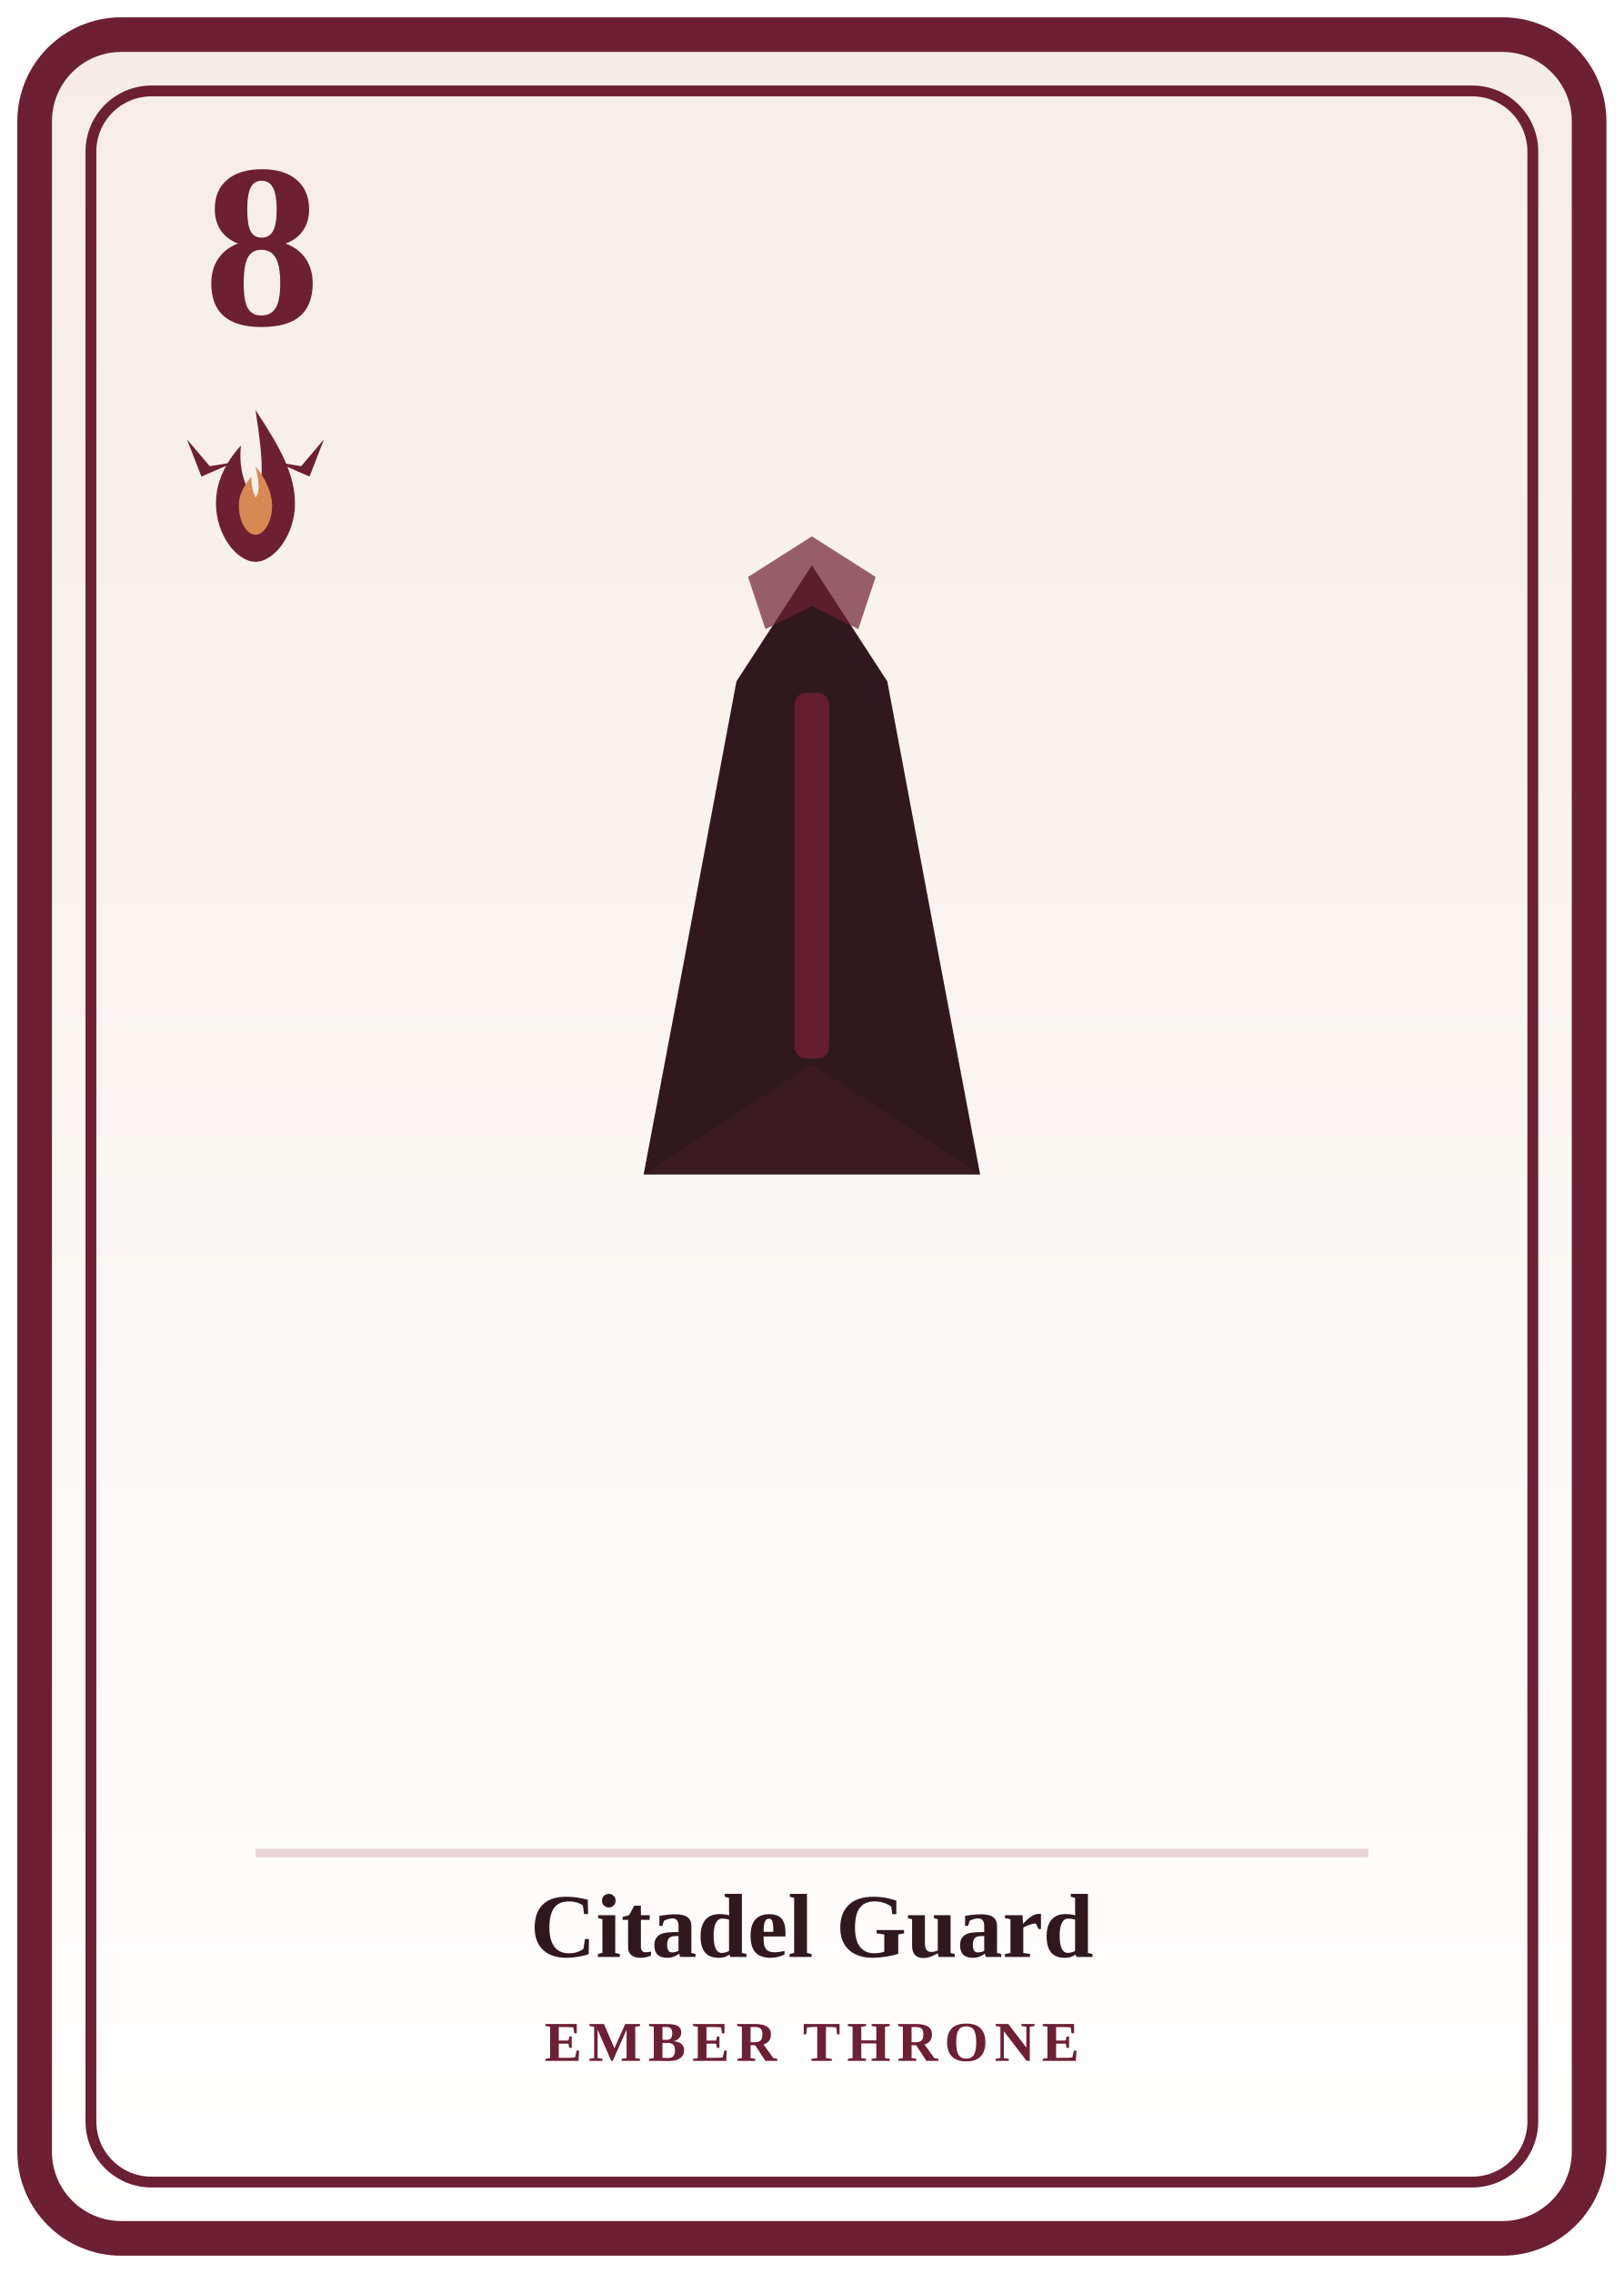
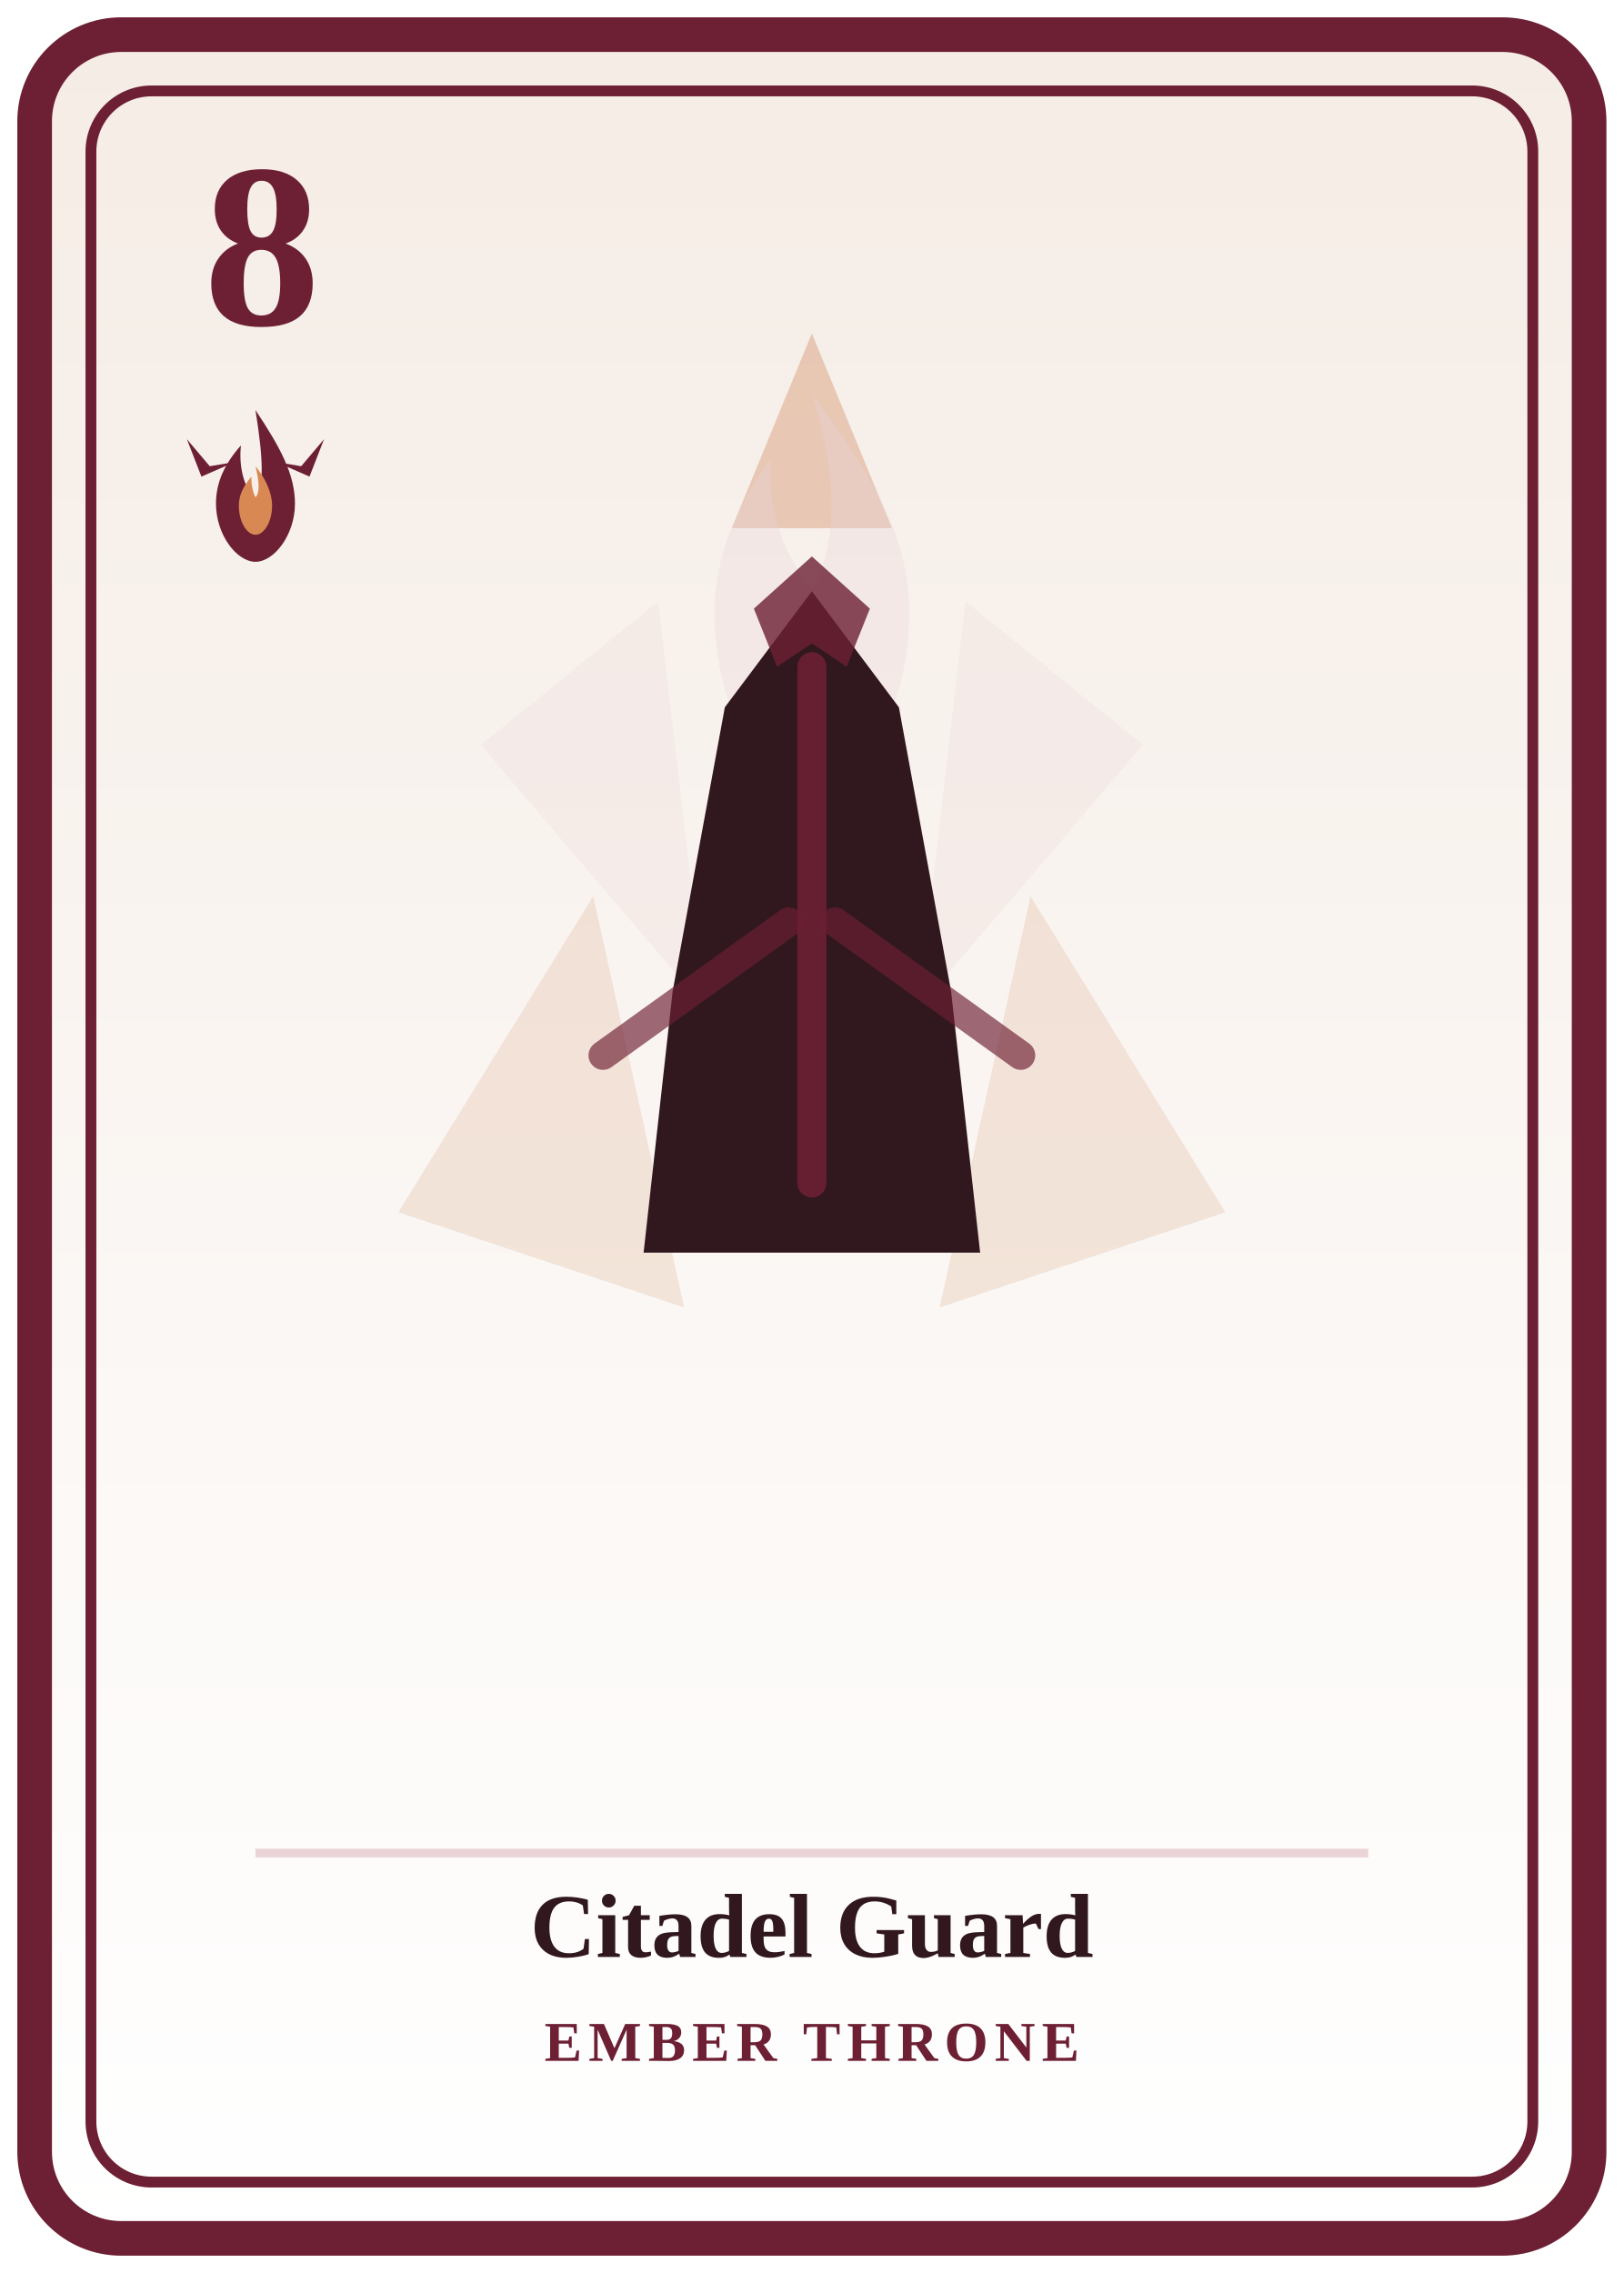
<svg xmlns="http://www.w3.org/2000/svg" viewBox="0 0 750 1050" role="img" aria-labelledby="title desc">
  <defs>
    <linearGradient id="bg-ember_throne_8" x1="0" x2="0" y1="0" y2="1">
      <stop offset="0%" stop-color="#f5ece5" />
      <stop offset="100%" stop-color="#ffffff" />
    </linearGradient>
  </defs>
  <rect x="16" y="16" width="718" height="1018" rx="40" fill="url(#bg-ember_throne_8)" stroke="#6D1F33" stroke-width="16" />
  <rect x="42" y="42" width="666" height="966" rx="28" fill="none" stroke="#6D1F33" stroke-width="5" />
  <g transform="translate(94,150)">
    <text x="0" y="0" font-size="108" font-weight="700" fill="#6D1F33">8</text>
    <g transform="translate(24,74)">
      <g transform="translate(0,0) scale(0.48)">
        <path d="M-44 -18 L-66 -44 L-52 -8 L-20 -22 Z" fill="#6D1F33" />
        <path d="M44 -18 L66 -44 L52 -8 L20 -22 Z" fill="#6D1F33" />
        <path d="M0 -72 C24 -36 38 -10 38 18 C38 48 18 74 0 74 C-18 74 -38 48 -38 18 C-38 -2 -30 -20 -14 -38 C-16 -18 -12 0 0 16 C8 0 8 -22 0 -72 Z" fill="#6D1F33" />
        <path d="M0 -18 C10 -6 16 8 16 20 C16 36 8 48 0 48 C-8 48 -16 36 -16 20 C-16 10 -12 2 -4 -8 C-4 2 -2 8 0 12 C4 8 4 -2 0 -18 Z" fill="#d88852" />
      </g>
    </g>
  </g>
-   <g transform="translate(375,430) scale(1.34)">
-     <path d="M0 -126 L26 -86 L44 10 L58 84 L-58 84 L-44 10 L-26 -86 Z" fill="#31181f" />
-     <path d="M0 -136 L22 -122 L16 -104 L0 -112 L-16 -104 L-22 -122 Z" fill="#6D1F33" opacity="0.7" />
-     <rect x="-6" y="-82" width="12" height="126" rx="4" fill="#6D1F33" opacity="0.85" />
-     <path d="M-58 84 L0 46 L58 84" fill="#6D1F33" opacity="0.18" />
+   <g opacity="0.94">
+     <path d="M184 560 L274 414 L316 604 Z" fill="#d69a78" opacity="0.22" />
+     <path d="M566 560 L476 414 L434 604 Z" fill="#d69a78" opacity="0.22" />
+     <path d="M222 344 L304 278 L326 466 Z" fill="#ead4d8" opacity="0.28" />
+     <path d="M528 344 L446 278 L424 466 Z" fill="#ead4d8" opacity="0.28" />
+     <path d="M338 244 L375 154 L412 244" fill="#d69a78" opacity="0.5" />
+     <path d="M375 182 C404 220 420 250 420 282 C420 332 396 364 375 364 C354 364 330 332 330 282 C330 258 340 234 356 212 C354 236 362 256 375 272 C386 254 388 222 375 182 Z" fill="#ead4d8" opacity="0.32" />
+   </g>
+   <g transform="translate(375,450) scale(1.34)">
+     <path d="M0 -132 L30 -92 L48 6 L58 96 L-58 96 L-48 6 L-30 -92 Z" fill="#31181f" />
+     <path d="M0 -144 L20 -126 L12 -106 L0 -114 L-12 -106 L-20 -126 Z" fill="#6D1F33" opacity="0.8" />
+     <path d="M0 -106 V72" fill="none" stroke="#6D1F33" stroke-width="10" stroke-linecap="round" opacity="0.88" />
+     <path d="M-72 28 L-8 -18 M72 28 L8 -18" fill="none" stroke="#6D1F33" stroke-width="10" stroke-linecap="round" opacity="0.66" />
  </g>
  <line x1="118" y1="856" x2="632" y2="856" stroke="#ead4d8" stroke-width="4" />
  <text x="375" y="904" text-anchor="middle" font-size="42" font-weight="700" fill="#31181f">Citadel Guard</text>
  <text x="375" y="952" text-anchor="middle" font-size="26" font-weight="700" fill="#6D1F33" letter-spacing="3">EMBER THRONE</text>
</svg>
